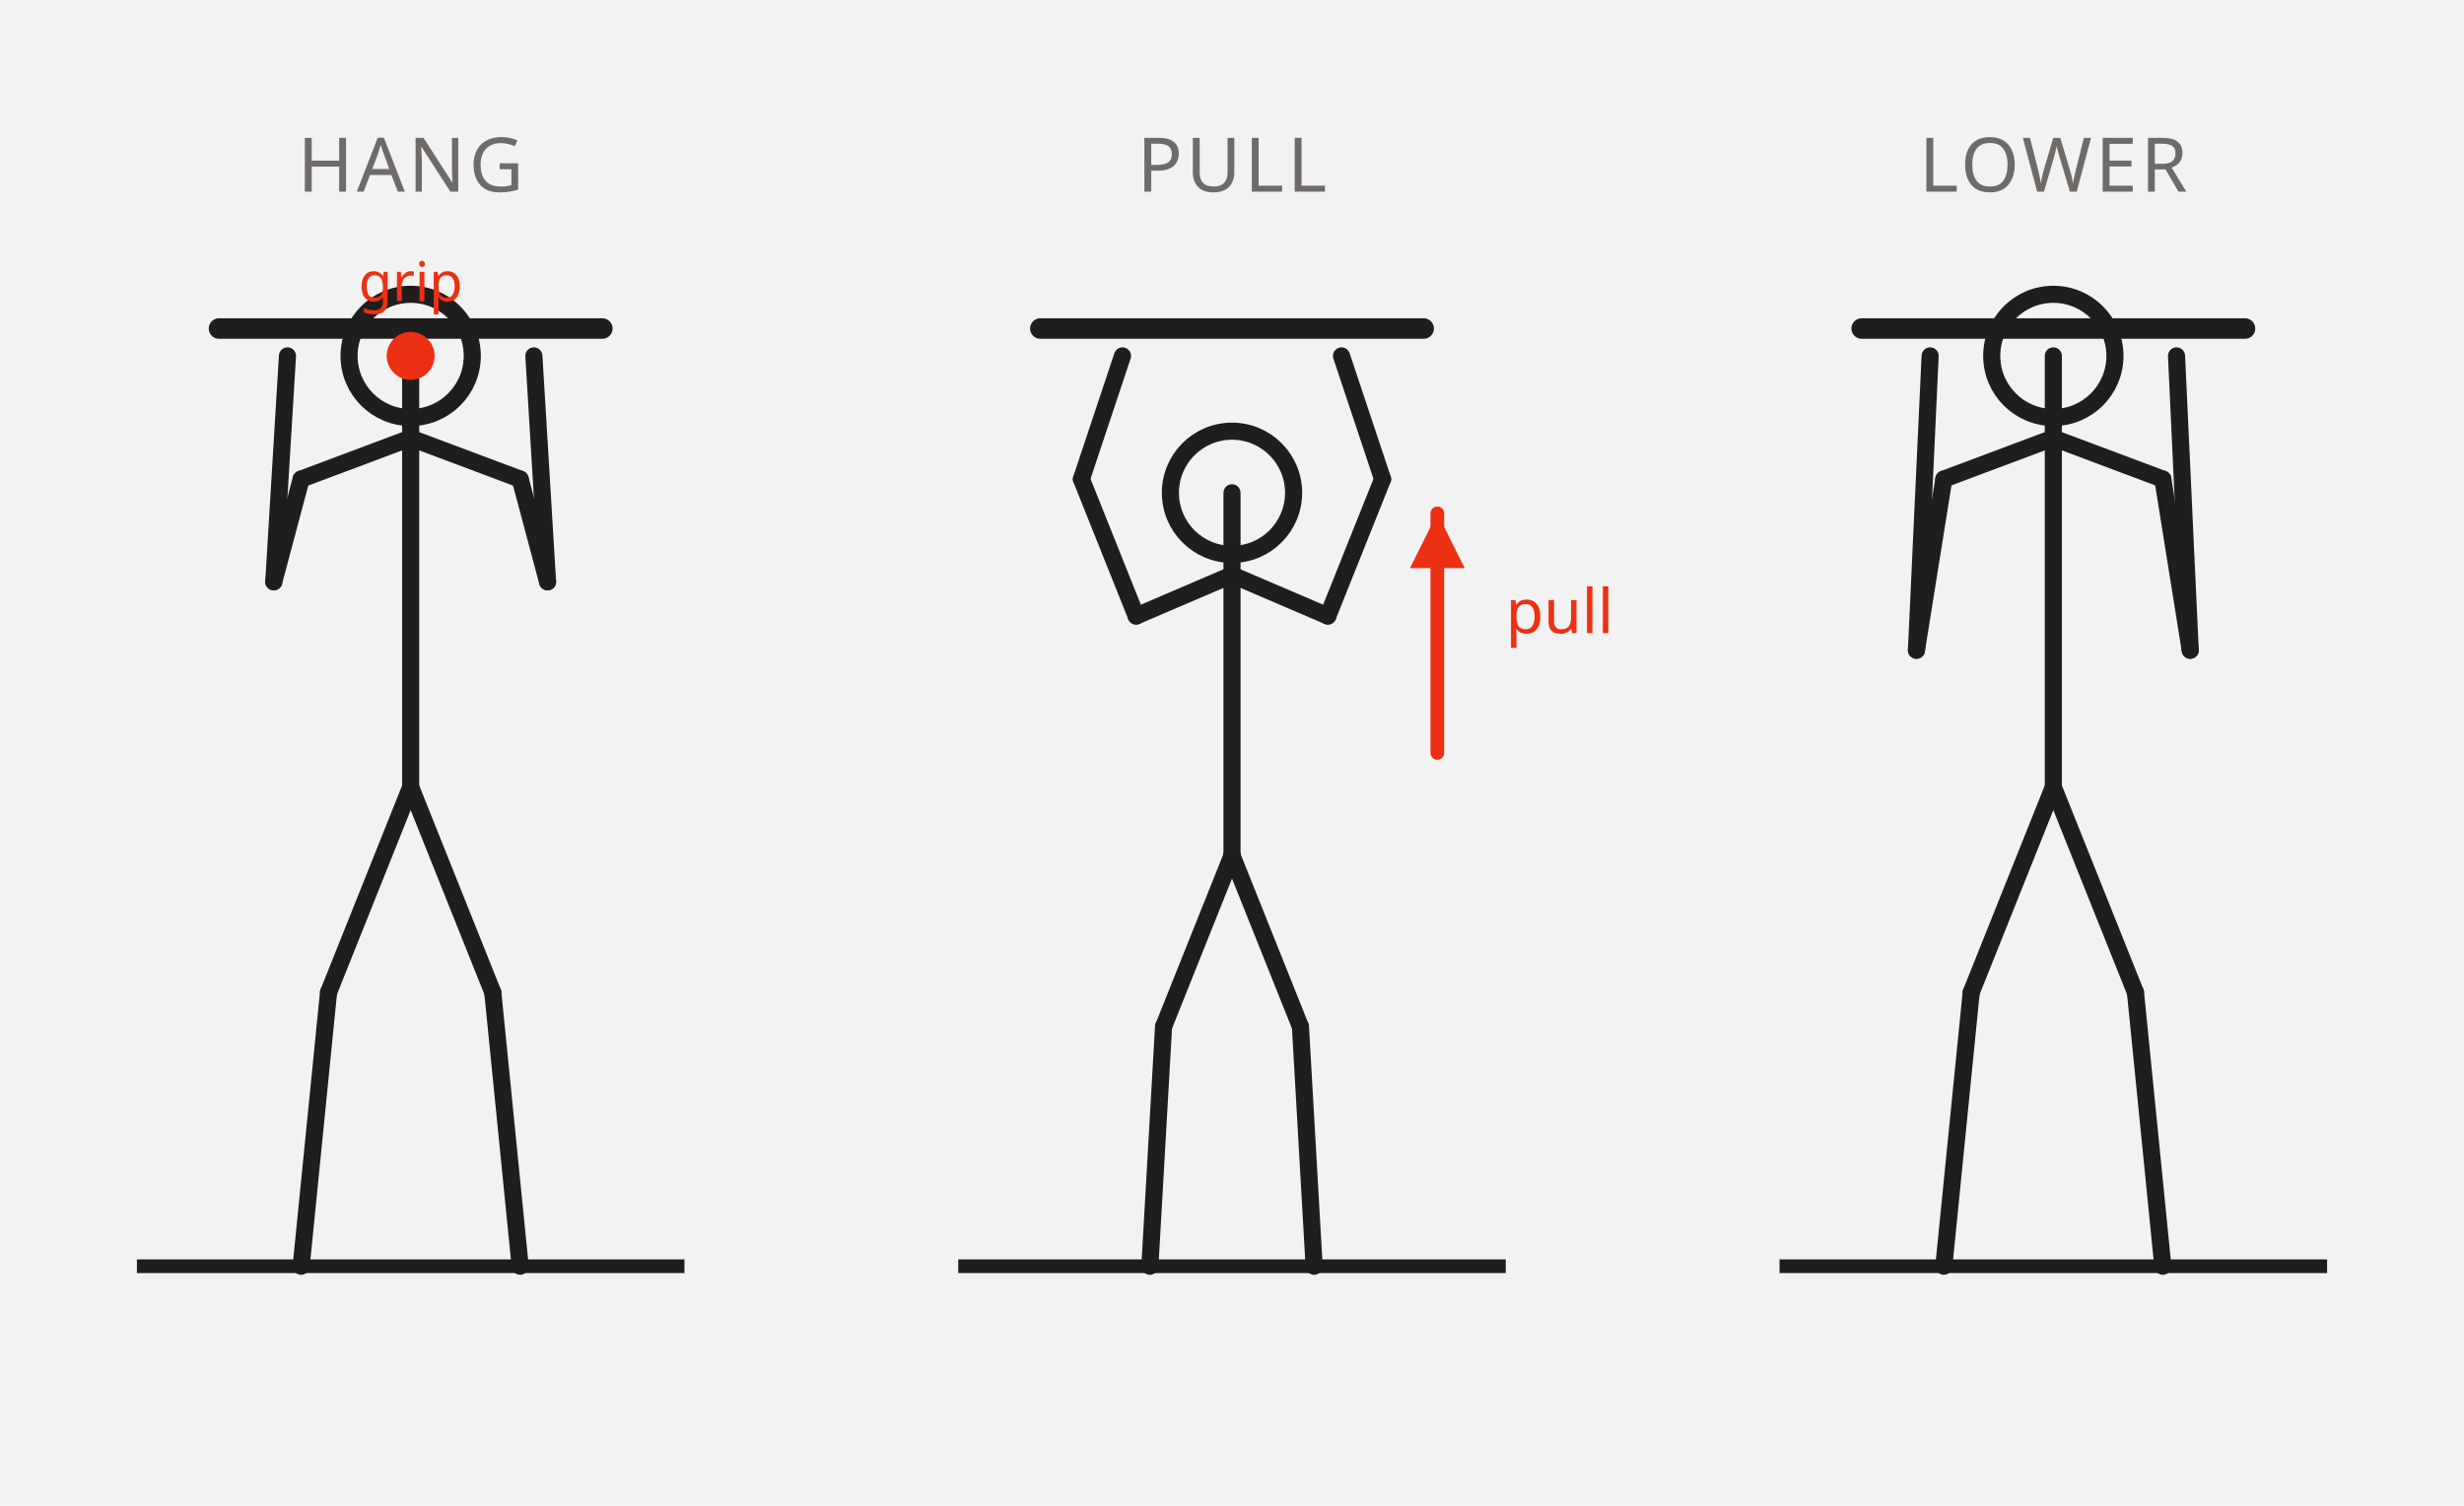
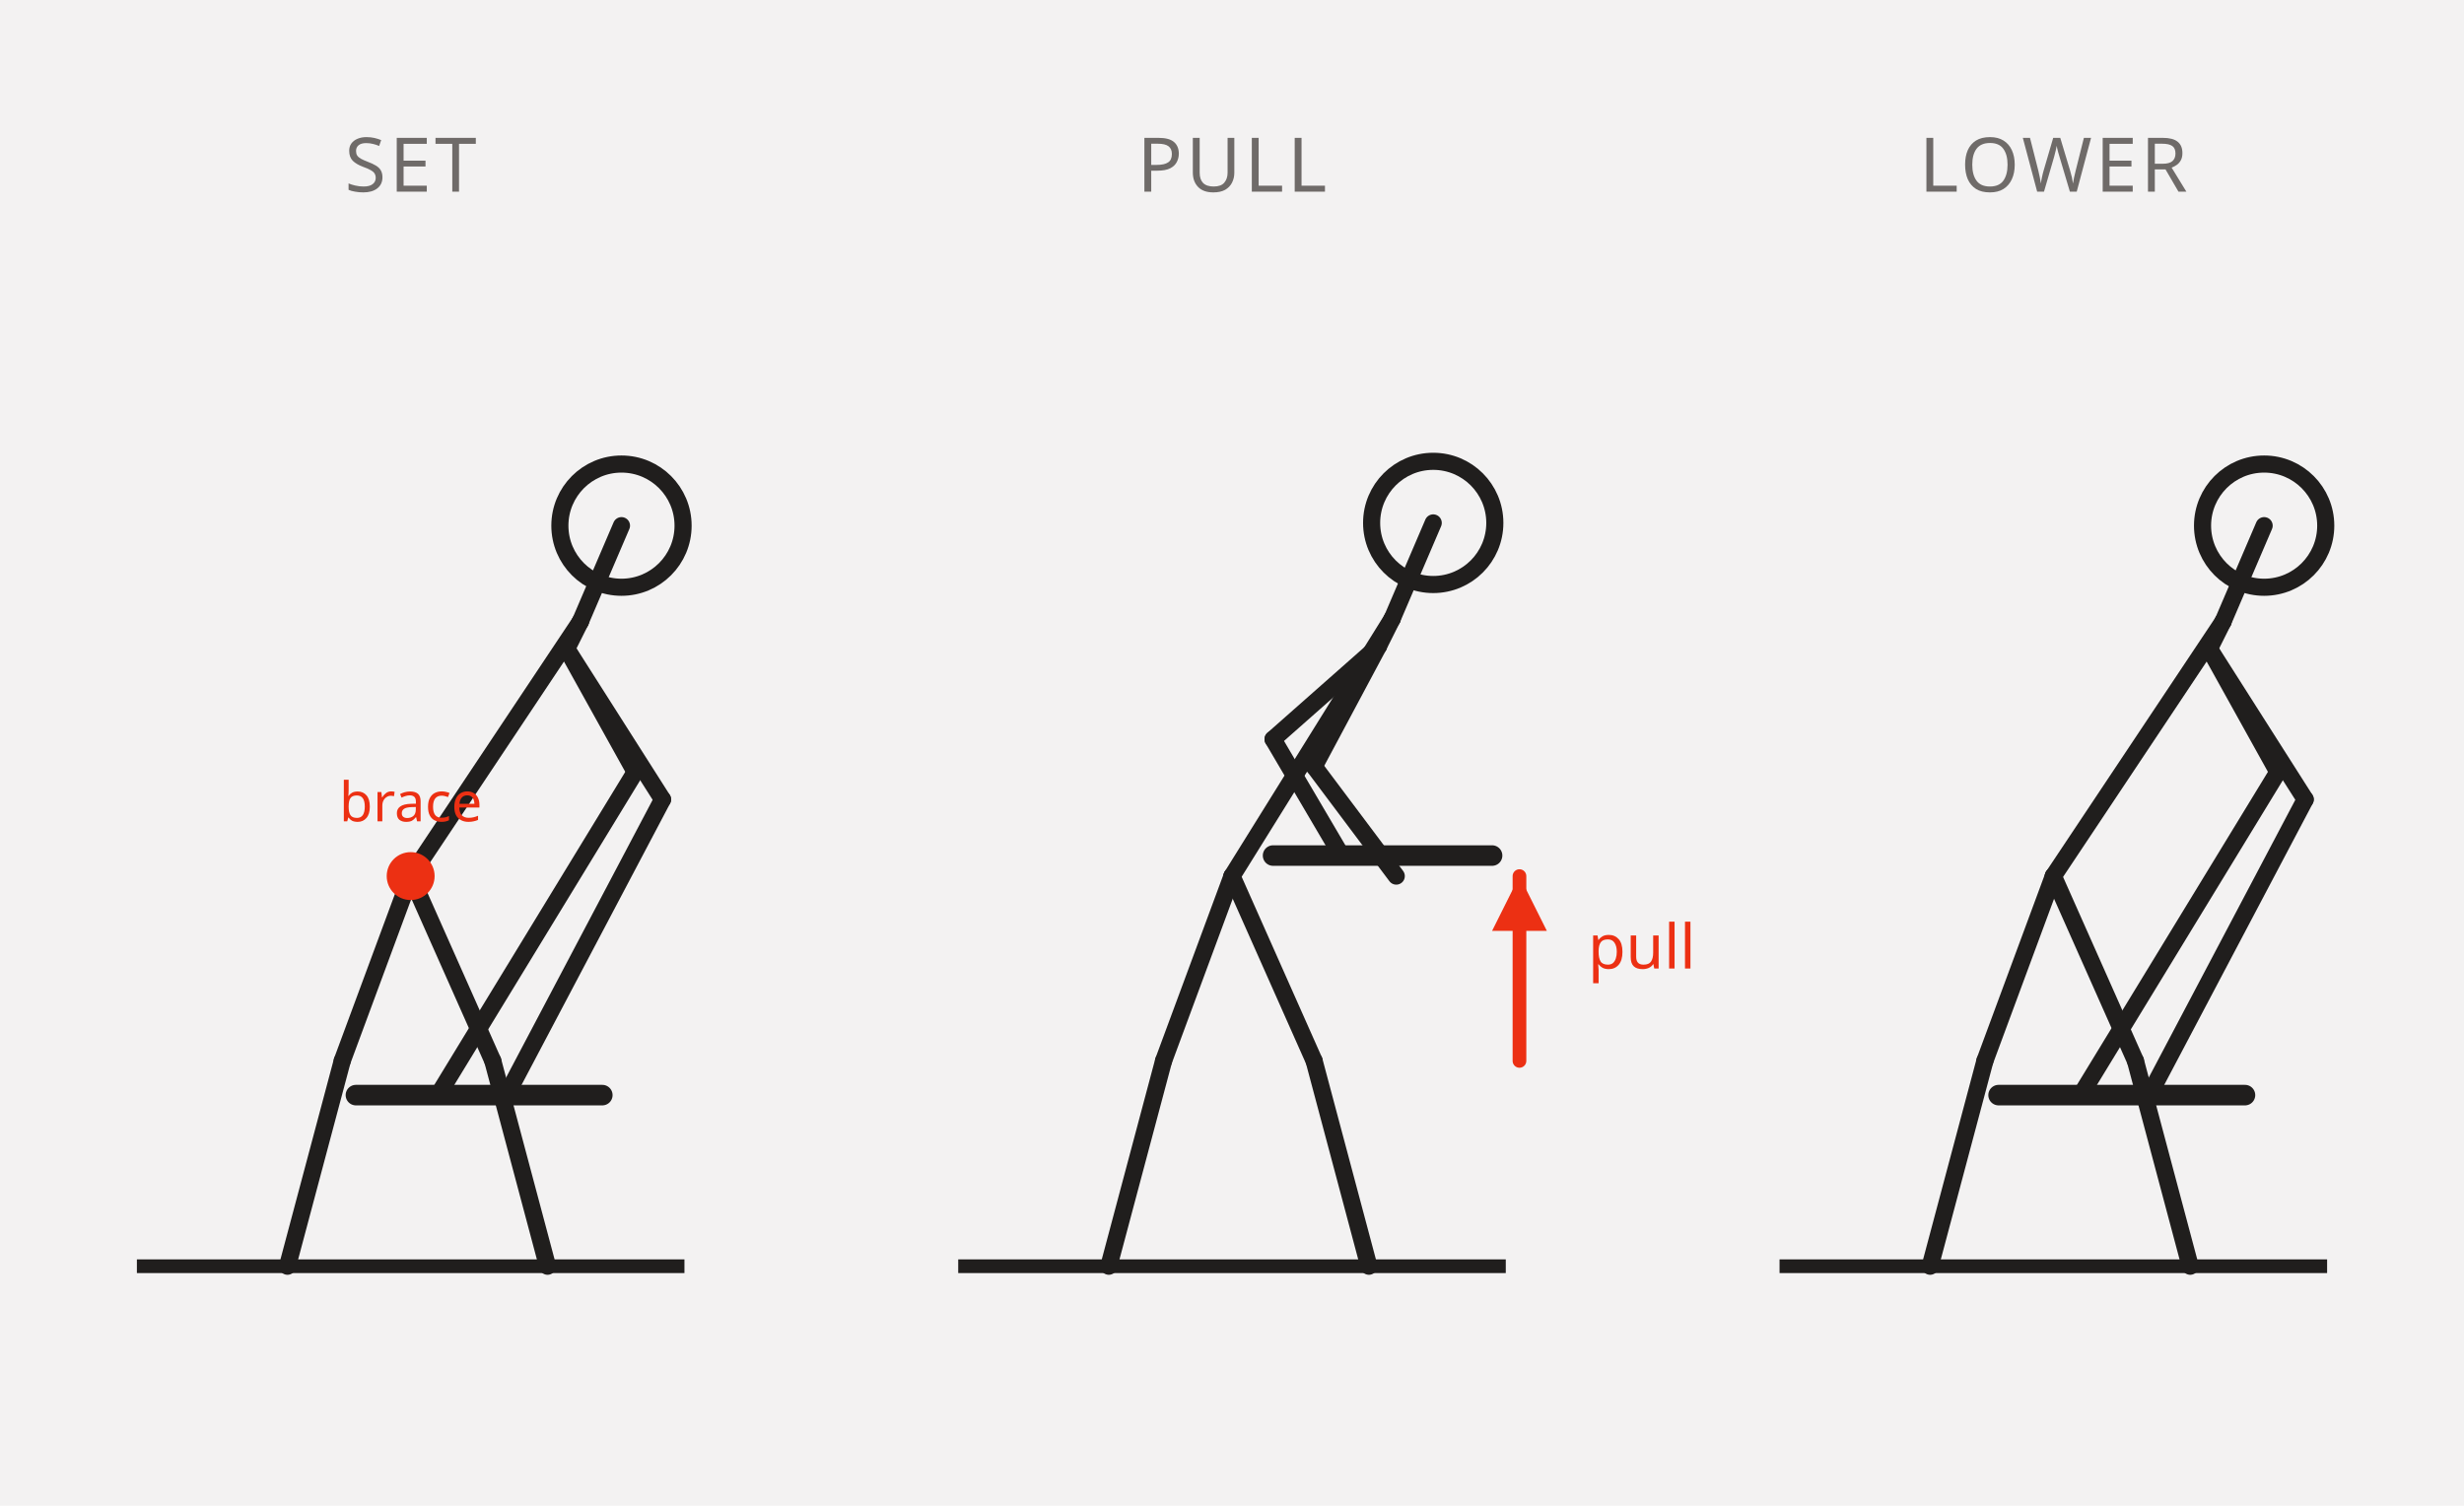
- <svg xmlns="http://www.w3.org/2000/svg" viewBox="0 0 360 220" fill="none" role="img" aria-label="Shared pull pattern: hang, pull, lower">
+ <svg xmlns="http://www.w3.org/2000/svg" viewBox="0 0 360 220" fill="none" role="img" aria-label="Shared pull: set, pull, lower">
  <rect width="360" height="220" fill="#f3f2f2" />
-   <text x="60" y="28" text-anchor="middle" fill="#6f6b69" font-family="Archivo, system-ui, sans-serif" font-size="11" letter-spacing="0.5">HANG</text>
+   <text x="60" y="28" text-anchor="middle" fill="#6f6b69" font-family="Archivo, system-ui, sans-serif" font-size="11" letter-spacing="0.5">SET</text>
  <text x="180" y="28" text-anchor="middle" fill="#6f6b69" font-family="Archivo, system-ui, sans-serif" font-size="11" letter-spacing="0.5">PULL</text>
  <text x="300" y="28" text-anchor="middle" fill="#6f6b69" font-family="Archivo, system-ui, sans-serif" font-size="11" letter-spacing="0.5">LOWER</text>
  <line x1="20" y1="185" x2="100" y2="185" stroke="#201e1d" stroke-width="2" />
  <line x1="140" y1="185" x2="220" y2="185" stroke="#201e1d" stroke-width="2" />
  <line x1="260" y1="185" x2="340" y2="185" stroke="#201e1d" stroke-width="2" />
-   <line x1="32" y1="48" x2="88" y2="48" stroke="#201e1d" stroke-width="3" stroke-linecap="round" />
  <g stroke="#201e1d" stroke-width="2.5" stroke-linecap="round" stroke-linejoin="round" fill="none">
-     <circle cx="60" cy="52" r="9" />
-     <line x1="60" y1="52" x2="60" y2="64" />
-     <line x1="60" y1="64" x2="60" y2="115" />
-     <line x1="60" y1="64" x2="44" y2="70" />
-     <line x1="60" y1="64" x2="76" y2="70" />
-     <line x1="44" y1="70" x2="40" y2="85" />
-     <line x1="40" y1="85" x2="42" y2="52" />
-     <line x1="76" y1="70" x2="80" y2="85" />
-     <line x1="80" y1="85" x2="78" y2="52" />
-     <line x1="60" y1="115" x2="48" y2="145" />
-     <line x1="48" y1="145" x2="44" y2="185" />
-     <line x1="60" y1="115" x2="72" y2="145" />
-     <line x1="72" y1="145" x2="76" y2="185" />
+     <circle cx="90.8" cy="76.8" r="9" />
+     <line x1="90.8" y1="76.8" x2="84.8" y2="90.8" />
+     <line x1="84.8" y1="90.8" x2="60" y2="128" />
+     <line x1="84.8" y1="90.8" x2="82.8" y2="94.8" />
+     <line x1="82.8" y1="94.8" x2="92.8" y2="112.8" />
+     <line x1="92.8" y1="112.8" x2="64" y2="160" />
+     <line x1="82.8" y1="94.8" x2="96.8" y2="116.8" />
+     <line x1="96.8" y1="116.8" x2="74" y2="160" />
+     <line x1="60" y1="128" x2="50" y2="155" />
+     <line x1="50" y1="155" x2="42" y2="185" />
+     <line x1="60" y1="128" x2="72" y2="155" />
+     <line x1="72" y1="155" x2="80" y2="185" />
  </g>
-   <circle cx="60" cy="52" r="3.5" fill="#ec3013" />
-   <text x="60" y="44" text-anchor="middle" fill="#ec3013" font-family="Archivo, system-ui, sans-serif" font-size="8">grip</text>
-   <line x1="152" y1="48" x2="208" y2="48" stroke="#201e1d" stroke-width="3" stroke-linecap="round" />
+   <line x1="52" y1="160" x2="88" y2="160" stroke="#201e1d" stroke-width="3" stroke-linecap="round" />
+   <circle cx="60" cy="128" r="3.5" fill="#ec3013" />
+   <text x="60" y="120" text-anchor="middle" fill="#ec3013" font-family="Archivo, system-ui, sans-serif" font-size="8">brace</text>
  <g stroke="#201e1d" stroke-width="2.5" stroke-linecap="round" stroke-linejoin="round" fill="none">
-     <circle cx="180" cy="72" r="9" />
-     <line x1="180" y1="72" x2="180" y2="84" />
-     <line x1="180" y1="84" x2="180" y2="125" />
-     <line x1="180" y1="84" x2="166" y2="90" />
-     <line x1="180" y1="84" x2="194" y2="90" />
-     <line x1="166" y1="90" x2="158" y2="70" />
-     <line x1="158" y1="70" x2="164" y2="52" />
-     <line x1="194" y1="90" x2="202" y2="70" />
-     <line x1="202" y1="70" x2="196" y2="52" />
-     <line x1="180" y1="125" x2="170" y2="150" />
-     <line x1="170" y1="150" x2="168" y2="185" />
-     <line x1="180" y1="125" x2="190" y2="150" />
-     <line x1="190" y1="150" x2="192" y2="185" />
+     <circle cx="209.4" cy="76.4" r="9" />
+     <line x1="209.4" y1="76.4" x2="203.4" y2="90.4" />
+     <line x1="203.4" y1="90.4" x2="180" y2="128" />
+     <line x1="203.4" y1="90.4" x2="201.4" y2="94.4" />
+     <line x1="201.4" y1="94.4" x2="186" y2="108" />
+     <line x1="186" y1="108" x2="196" y2="125" />
+     <line x1="201.4" y1="94.4" x2="192" y2="112" />
+     <line x1="192" y1="112" x2="204" y2="128" />
+     <line x1="180" y1="128" x2="170" y2="155" />
+     <line x1="170" y1="155" x2="162" y2="185" />
+     <line x1="180" y1="128" x2="192" y2="155" />
+     <line x1="192" y1="155" x2="200" y2="185" />
  </g>
-   <path d="M210 110 L210 75" stroke="#ec3013" stroke-width="2" stroke-linecap="round" />
-   <polygon points="210,75 214,83 206,83" fill="#ec3013" />
-   <text x="220" y="92.5" fill="#ec3013" font-family="Archivo, system-ui, sans-serif" font-size="9">pull</text>
-   <line x1="272" y1="48" x2="328" y2="48" stroke="#201e1d" stroke-width="3" stroke-linecap="round" />
+   <line x1="186" y1="125" x2="218" y2="125" stroke="#201e1d" stroke-width="3" stroke-linecap="round" />
+   <path d="M222 155 L222 128" stroke="#ec3013" stroke-width="2" stroke-linecap="round" />
+   <polygon points="222,128 226,136 218,136" fill="#ec3013" />
+   <text x="232" y="141.5" fill="#ec3013" font-family="Archivo, system-ui, sans-serif" font-size="9">pull</text>
  <g stroke="#201e1d" stroke-width="2.5" stroke-linecap="round" stroke-linejoin="round" fill="none">
-     <circle cx="300" cy="52" r="9" />
-     <line x1="300" y1="52" x2="300" y2="64" />
-     <line x1="300" y1="64" x2="300" y2="115" />
-     <line x1="300" y1="64" x2="284" y2="70" />
-     <line x1="300" y1="64" x2="316" y2="70" />
-     <line x1="284" y1="70" x2="280" y2="95" />
-     <line x1="280" y1="95" x2="282" y2="52" />
-     <line x1="316" y1="70" x2="320" y2="95" />
-     <line x1="320" y1="95" x2="318" y2="52" />
-     <line x1="300" y1="115" x2="288" y2="145" />
-     <line x1="288" y1="145" x2="284" y2="185" />
-     <line x1="300" y1="115" x2="312" y2="145" />
-     <line x1="312" y1="145" x2="316" y2="185" />
+     <circle cx="330.8" cy="76.8" r="9" />
+     <line x1="330.8" y1="76.8" x2="324.8" y2="90.8" />
+     <line x1="324.8" y1="90.8" x2="300" y2="128" />
+     <line x1="324.8" y1="90.8" x2="322.8" y2="94.8" />
+     <line x1="322.8" y1="94.8" x2="332.8" y2="112.8" />
+     <line x1="332.8" y1="112.8" x2="304" y2="160" />
+     <line x1="322.8" y1="94.8" x2="336.8" y2="116.8" />
+     <line x1="336.8" y1="116.8" x2="314" y2="160" />
+     <line x1="300" y1="128" x2="290" y2="155" />
+     <line x1="290" y1="155" x2="282" y2="185" />
+     <line x1="300" y1="128" x2="312" y2="155" />
+     <line x1="312" y1="155" x2="320" y2="185" />
  </g>
+   <line x1="292" y1="160" x2="328" y2="160" stroke="#201e1d" stroke-width="3" stroke-linecap="round" />
</svg>
